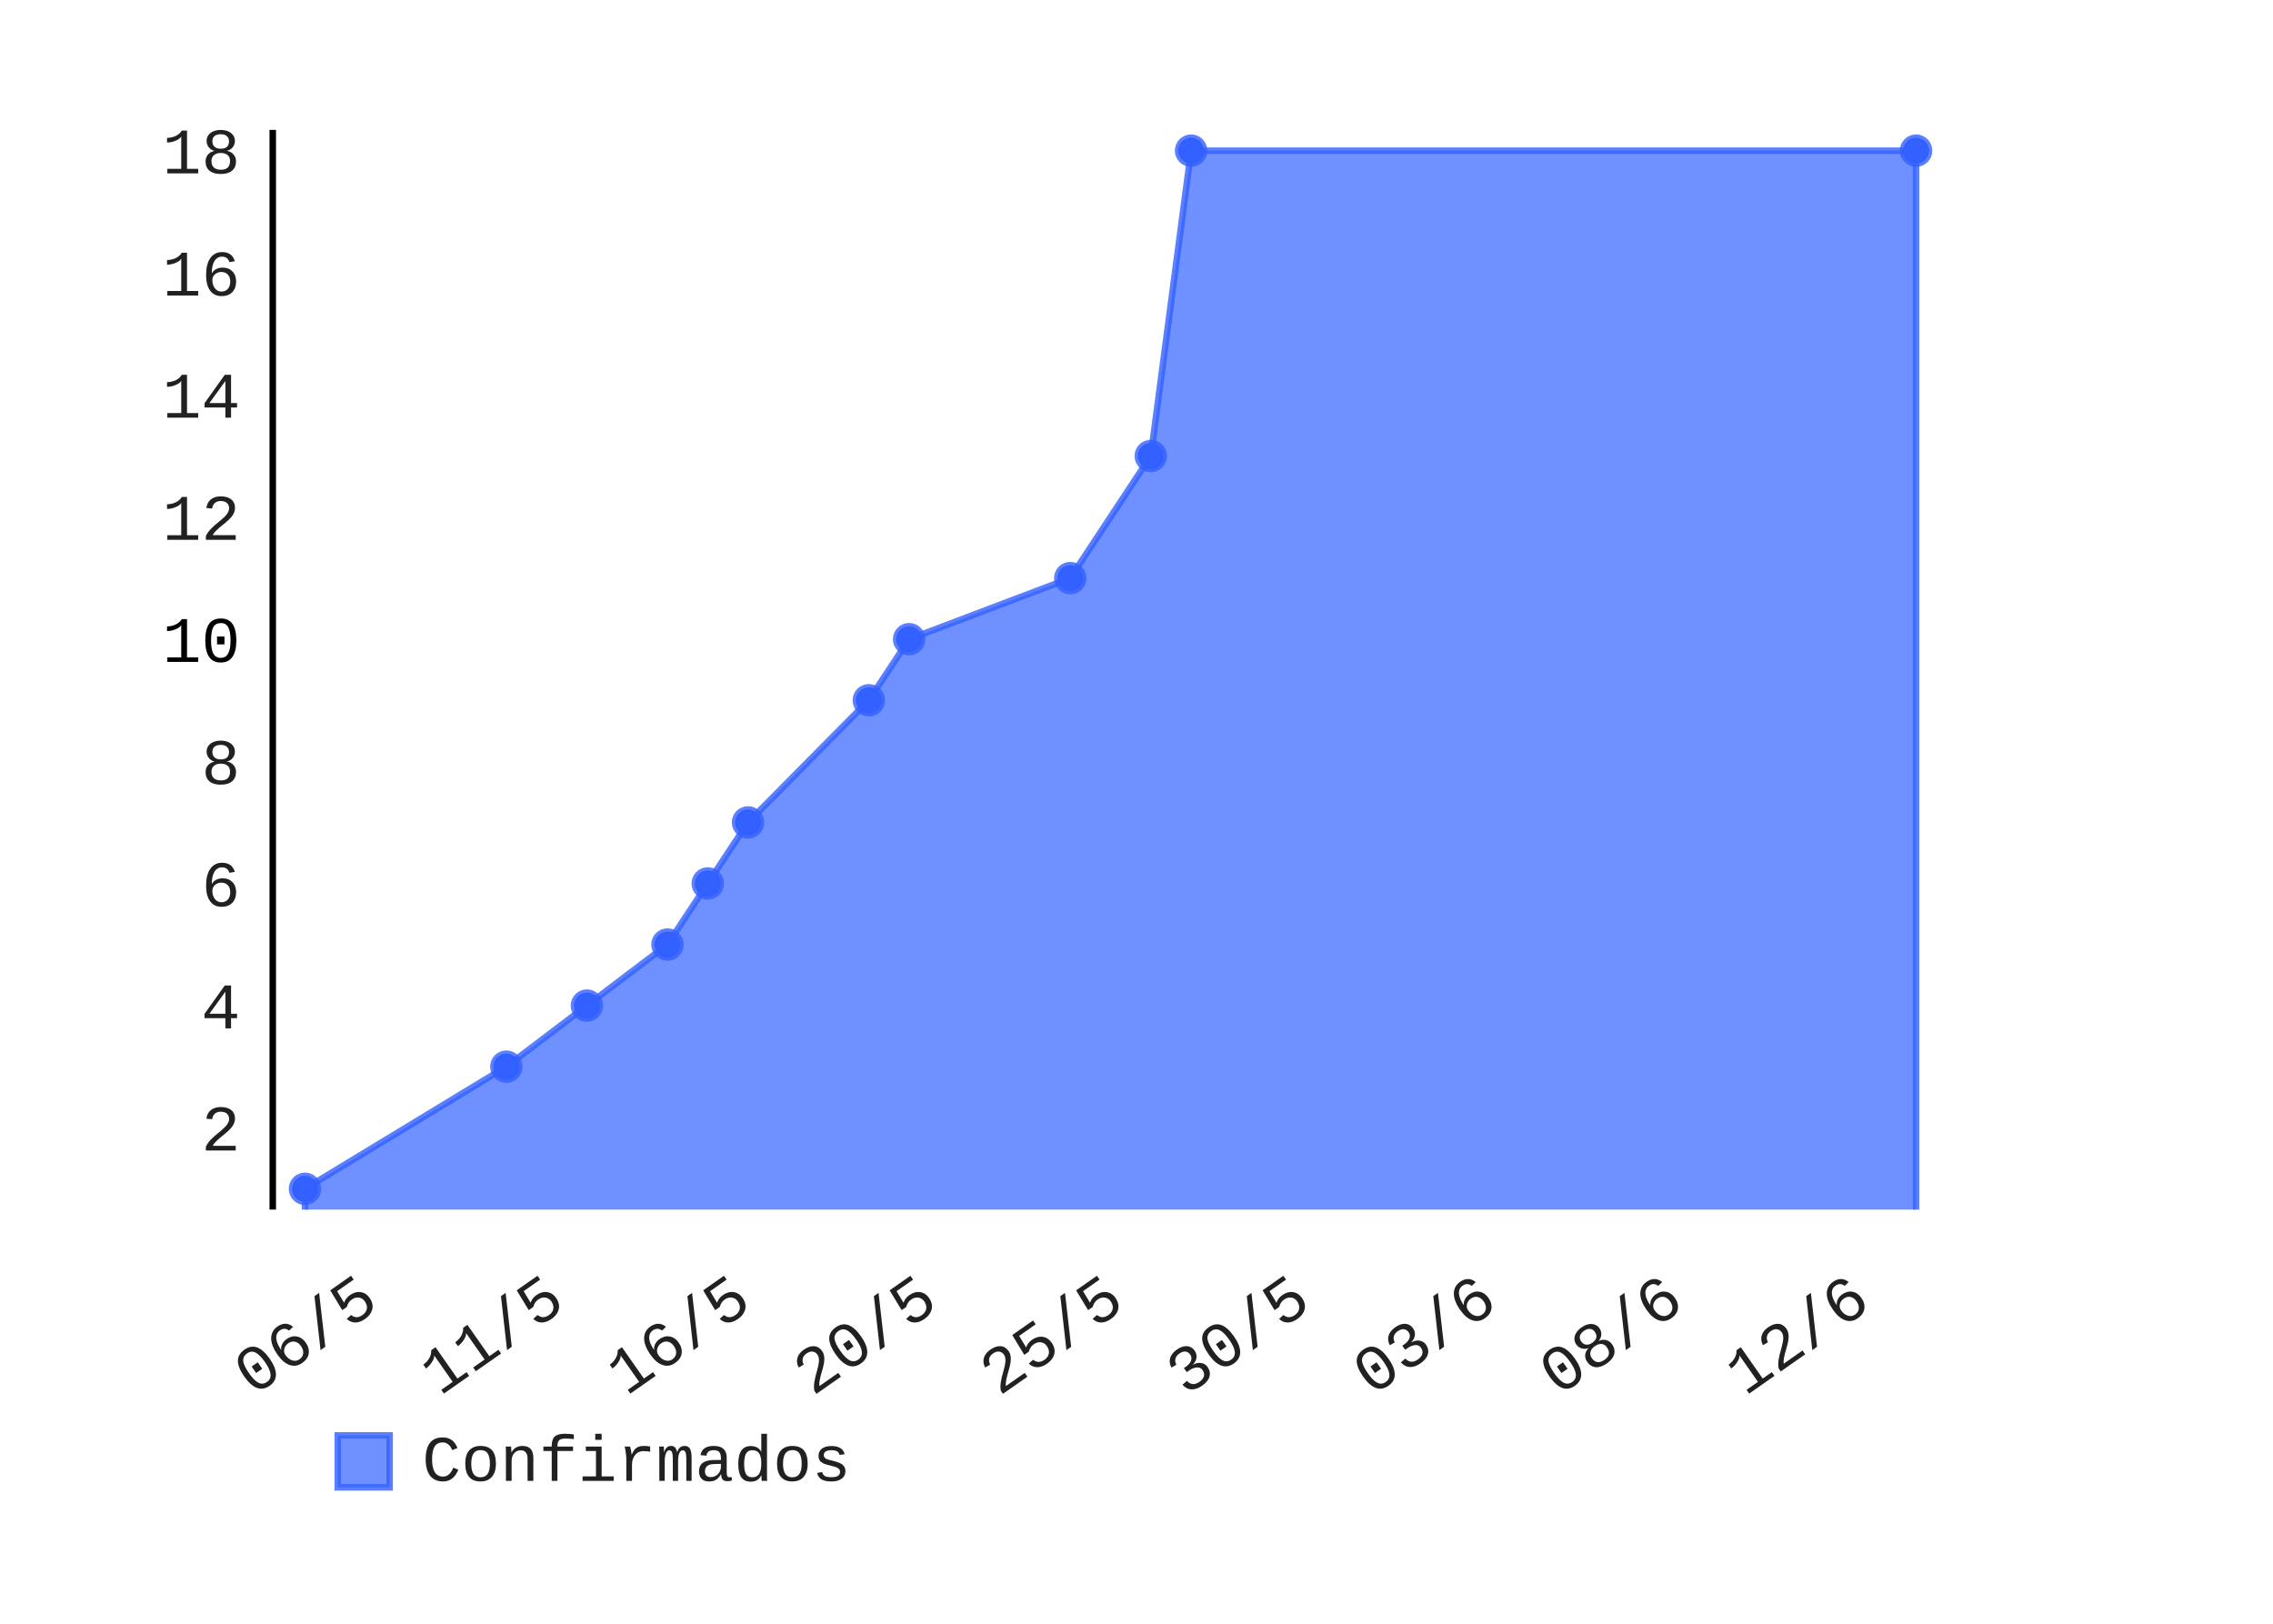
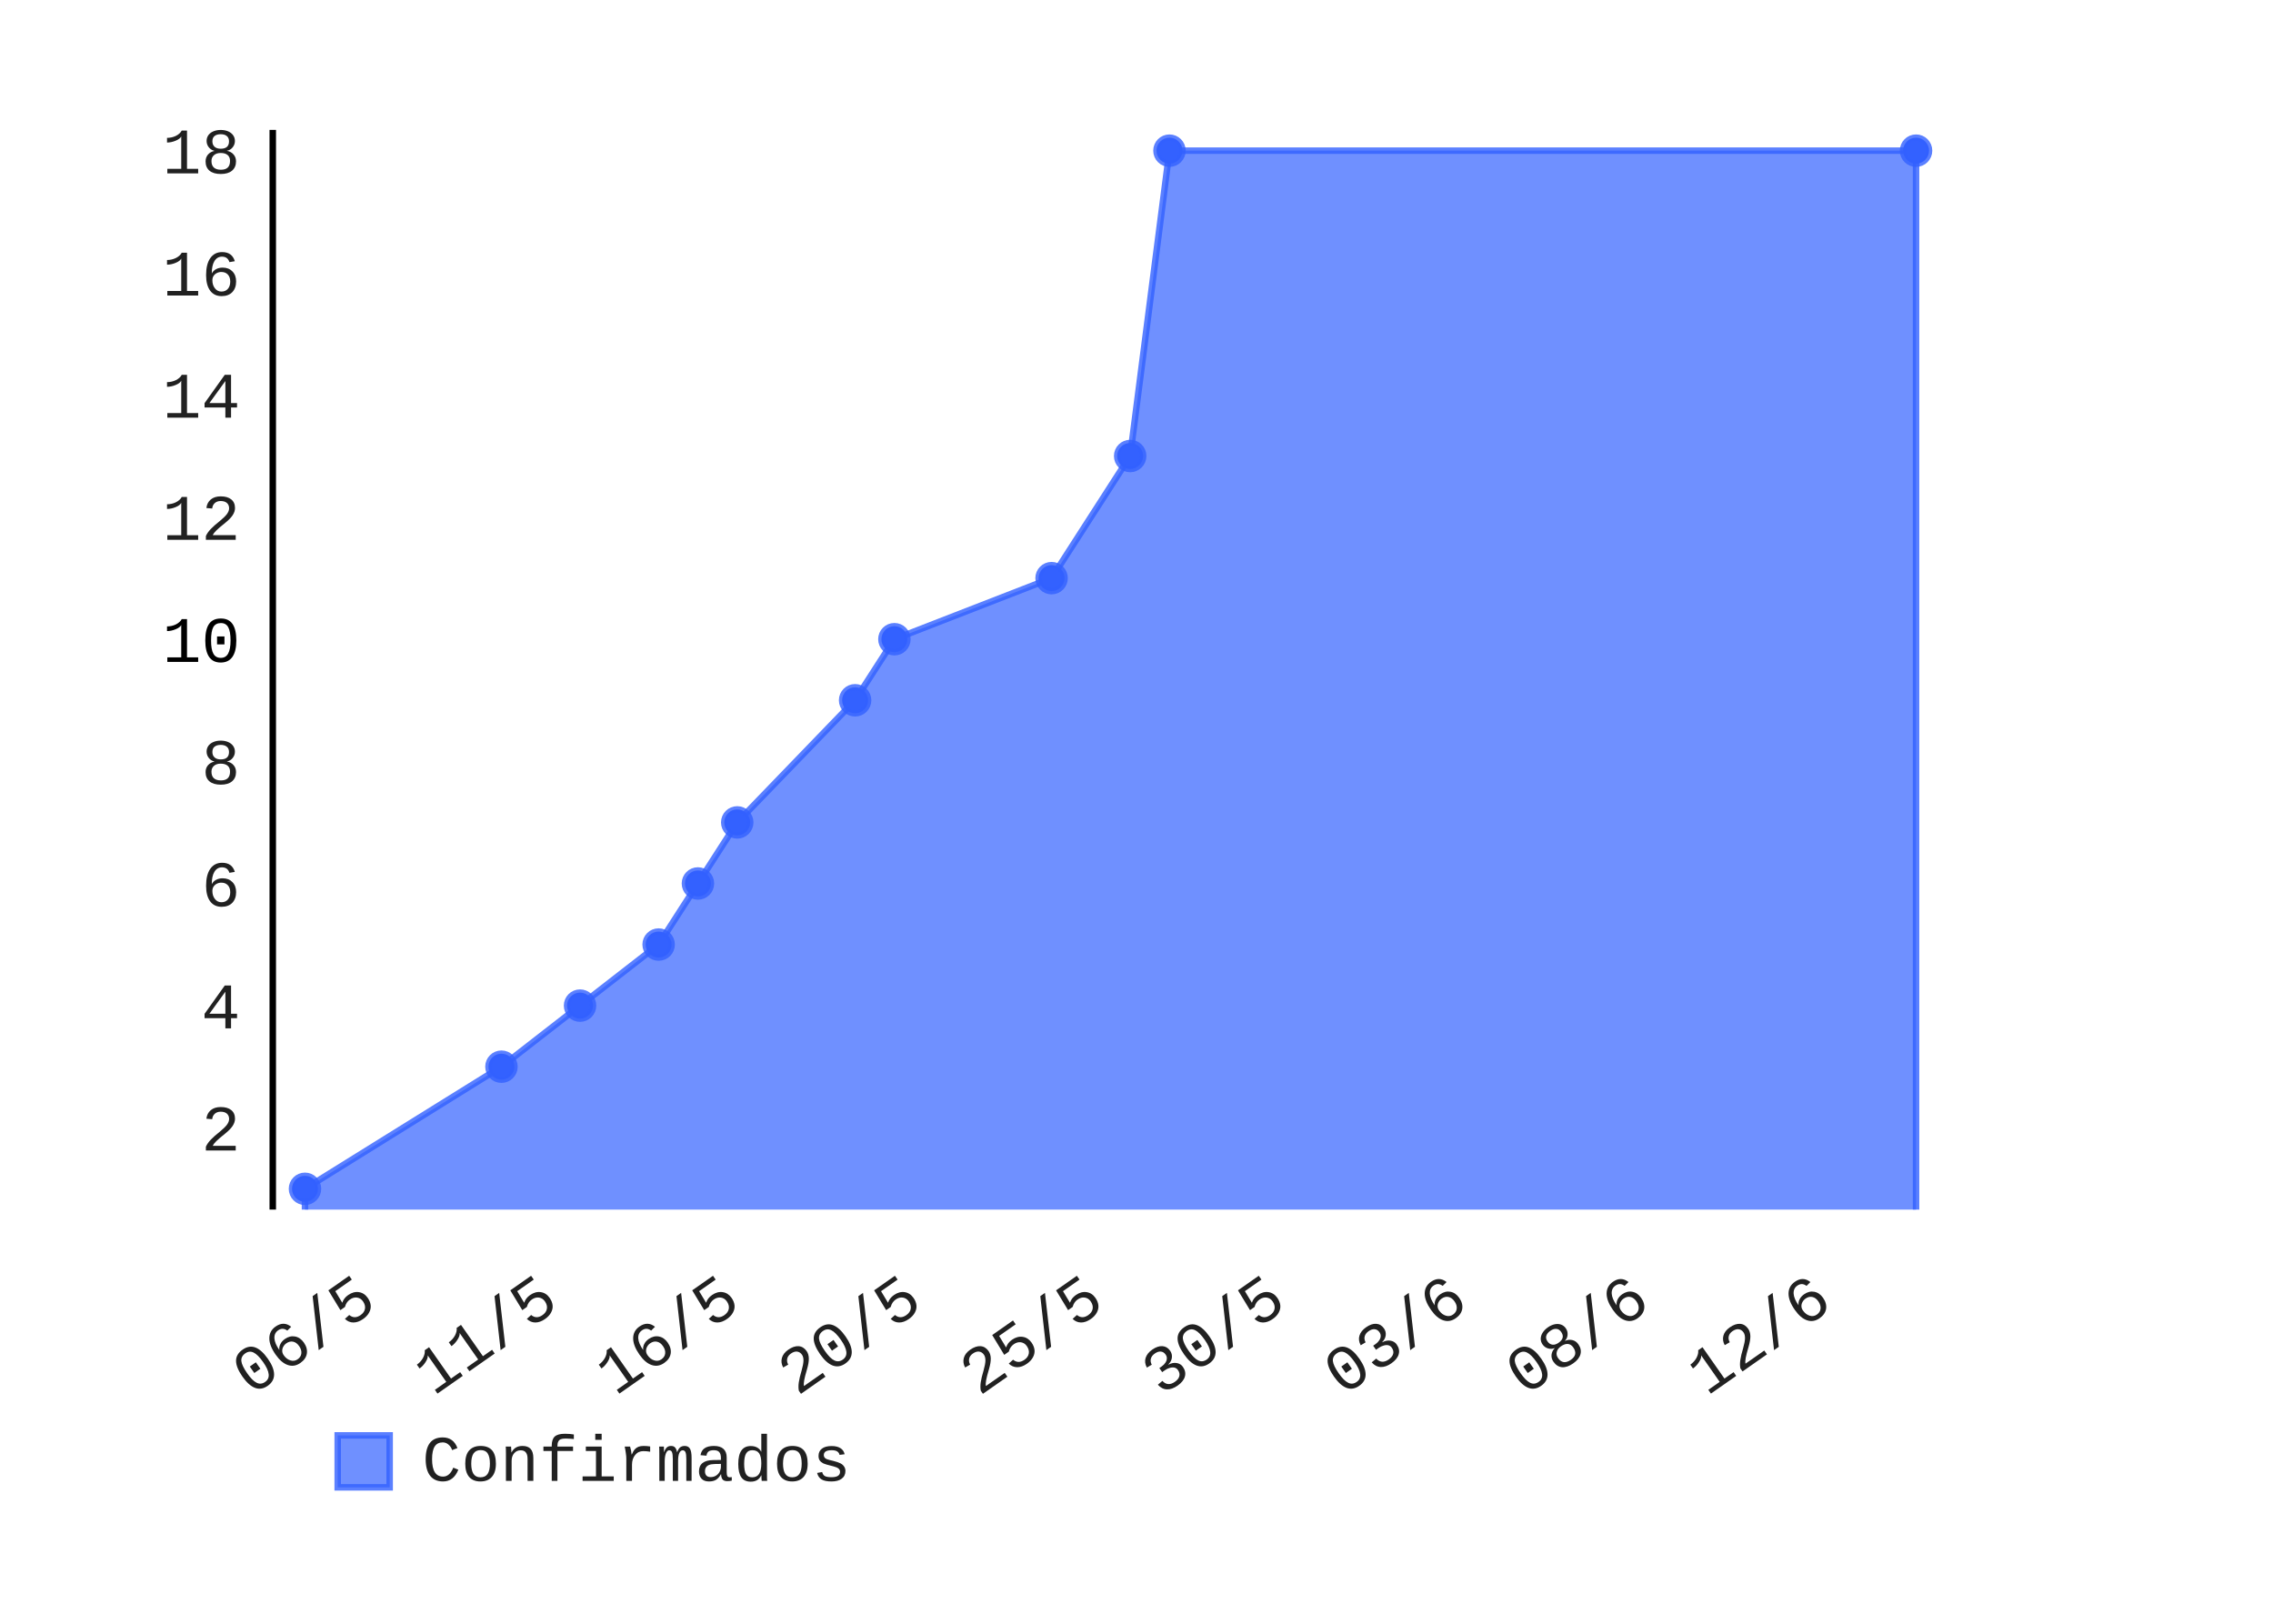
- <svg xmlns="http://www.w3.org/2000/svg" class="pygal-chart" height="250" id="chart-9063c563-4090-488d-af51-1b336e3be0d2" viewBox="0 0 350 250" width="350">
+ <svg xmlns="http://www.w3.org/2000/svg" class="pygal-chart" height="250" id="chart-2280c5d8-7612-4f86-99d7-844ca4820de1" viewBox="0 0 350 250" width="350">
  <defs>
-     <style type="text/css">#chart-9063c563-4090-488d-af51-1b336e3be0d2{-webkit-user-select:none;-webkit-font-smoothing:antialiased;font-family:Consolas,"Liberation Mono",Menlo,Courier,monospace}#chart-9063c563-4090-488d-af51-1b336e3be0d2 .title{font-family:Consolas,"Liberation Mono",Menlo,Courier,monospace;font-size:8px}#chart-9063c563-4090-488d-af51-1b336e3be0d2 .legends .legend text{font-family:Consolas,"Liberation Mono",Menlo,Courier,monospace;font-size:10px}#chart-9063c563-4090-488d-af51-1b336e3be0d2 .axis text{font-family:Consolas,"Liberation Mono",Menlo,Courier,monospace;font-size:10px}#chart-9063c563-4090-488d-af51-1b336e3be0d2 .axis text.major{font-family:Consolas,"Liberation Mono",Menlo,Courier,monospace;font-size:10px}#chart-9063c563-4090-488d-af51-1b336e3be0d2 .text-overlay text.value{font-family:Consolas,"Liberation Mono",Menlo,Courier,monospace;font-size:16px}#chart-9063c563-4090-488d-af51-1b336e3be0d2 .text-overlay text.label{font-family:Consolas,"Liberation Mono",Menlo,Courier,monospace;font-size:10px}#chart-9063c563-4090-488d-af51-1b336e3be0d2 .tooltip{font-family:Consolas,"Liberation Mono",Menlo,Courier,monospace;font-size:12px}#chart-9063c563-4090-488d-af51-1b336e3be0d2 text.no_data{font-family:Consolas,"Liberation Mono",Menlo,Courier,monospace;font-size:64px}
- #chart-9063c563-4090-488d-af51-1b336e3be0d2{background-color:transparent}#chart-9063c563-4090-488d-af51-1b336e3be0d2 path,#chart-9063c563-4090-488d-af51-1b336e3be0d2 line,#chart-9063c563-4090-488d-af51-1b336e3be0d2 rect,#chart-9063c563-4090-488d-af51-1b336e3be0d2 circle{-webkit-transition:150ms;-moz-transition:150ms;transition:150ms}#chart-9063c563-4090-488d-af51-1b336e3be0d2 .graph &gt; .background{fill:transparent}#chart-9063c563-4090-488d-af51-1b336e3be0d2 .plot &gt; .background{fill:rgba(255,255,255,1)}#chart-9063c563-4090-488d-af51-1b336e3be0d2 .graph{fill:rgba(0,0,0,.87)}#chart-9063c563-4090-488d-af51-1b336e3be0d2 text.no_data{fill:rgba(0,0,0,1)}#chart-9063c563-4090-488d-af51-1b336e3be0d2 .title{fill:rgba(0,0,0,1)}#chart-9063c563-4090-488d-af51-1b336e3be0d2 .legends .legend text{fill:rgba(0,0,0,.87)}#chart-9063c563-4090-488d-af51-1b336e3be0d2 .legends .legend:hover text{fill:rgba(0,0,0,1)}#chart-9063c563-4090-488d-af51-1b336e3be0d2 .axis .line{stroke:rgba(0,0,0,1)}#chart-9063c563-4090-488d-af51-1b336e3be0d2 .axis .guide.line{stroke:rgba(0,0,0,.54)}#chart-9063c563-4090-488d-af51-1b336e3be0d2 .axis .major.line{stroke:rgba(0,0,0,.87)}#chart-9063c563-4090-488d-af51-1b336e3be0d2 .axis text.major{fill:rgba(0,0,0,1)}#chart-9063c563-4090-488d-af51-1b336e3be0d2 .axis.y .guides:hover .guide.line,#chart-9063c563-4090-488d-af51-1b336e3be0d2 .line-graph .axis.x .guides:hover .guide.line,#chart-9063c563-4090-488d-af51-1b336e3be0d2 .stackedline-graph .axis.x .guides:hover .guide.line,#chart-9063c563-4090-488d-af51-1b336e3be0d2 .xy-graph .axis.x .guides:hover .guide.line{stroke:rgba(0,0,0,1)}#chart-9063c563-4090-488d-af51-1b336e3be0d2 .axis .guides:hover text{fill:rgba(0,0,0,1)}#chart-9063c563-4090-488d-af51-1b336e3be0d2 .reactive{fill-opacity:.7;stroke-opacity:.8}#chart-9063c563-4090-488d-af51-1b336e3be0d2 .ci{stroke:rgba(0,0,0,.87)}#chart-9063c563-4090-488d-af51-1b336e3be0d2 .reactive.active,#chart-9063c563-4090-488d-af51-1b336e3be0d2 .active .reactive{fill-opacity:.8;stroke-opacity:.9;stroke-width:4}#chart-9063c563-4090-488d-af51-1b336e3be0d2 .ci .reactive.active{stroke-width:1.5}#chart-9063c563-4090-488d-af51-1b336e3be0d2 .series text{fill:rgba(0,0,0,1)}#chart-9063c563-4090-488d-af51-1b336e3be0d2 .tooltip rect{fill:rgba(255,255,255,1);stroke:rgba(0,0,0,1);-webkit-transition:opacity 150ms;-moz-transition:opacity 150ms;transition:opacity 150ms}#chart-9063c563-4090-488d-af51-1b336e3be0d2 .tooltip .label{fill:rgba(0,0,0,.87)}#chart-9063c563-4090-488d-af51-1b336e3be0d2 .tooltip .label{fill:rgba(0,0,0,.87)}#chart-9063c563-4090-488d-af51-1b336e3be0d2 .tooltip .legend{font-size:.8em;fill:rgba(0,0,0,.54)}#chart-9063c563-4090-488d-af51-1b336e3be0d2 .tooltip .x_label{font-size:.6em;fill:rgba(0,0,0,1)}#chart-9063c563-4090-488d-af51-1b336e3be0d2 .tooltip .xlink{font-size:.5em;text-decoration:underline}#chart-9063c563-4090-488d-af51-1b336e3be0d2 .tooltip .value{font-size:1.5em}#chart-9063c563-4090-488d-af51-1b336e3be0d2 .bound{font-size:.5em}#chart-9063c563-4090-488d-af51-1b336e3be0d2 .max-value{font-size:.75em;fill:rgba(0,0,0,.54)}#chart-9063c563-4090-488d-af51-1b336e3be0d2 .map-element{fill:rgba(255,255,255,1);stroke:rgba(0,0,0,.54) !important}#chart-9063c563-4090-488d-af51-1b336e3be0d2 .map-element .reactive{fill-opacity:inherit;stroke-opacity:inherit}#chart-9063c563-4090-488d-af51-1b336e3be0d2 .color-0,#chart-9063c563-4090-488d-af51-1b336e3be0d2 .color-0 a:visited{stroke:#3361FF;fill:#3361FF}#chart-9063c563-4090-488d-af51-1b336e3be0d2 .text-overlay .color-0 text{fill:black}
- #chart-9063c563-4090-488d-af51-1b336e3be0d2 text.no_data{text-anchor:middle}#chart-9063c563-4090-488d-af51-1b336e3be0d2 .guide.line{fill:none}#chart-9063c563-4090-488d-af51-1b336e3be0d2 .centered{text-anchor:middle}#chart-9063c563-4090-488d-af51-1b336e3be0d2 .title{text-anchor:middle}#chart-9063c563-4090-488d-af51-1b336e3be0d2 .legends .legend text{fill-opacity:1}#chart-9063c563-4090-488d-af51-1b336e3be0d2 .axis.x text{text-anchor:middle}#chart-9063c563-4090-488d-af51-1b336e3be0d2 .axis.x:not(.web) text[transform]{text-anchor:start}#chart-9063c563-4090-488d-af51-1b336e3be0d2 .axis.x:not(.web) text[transform].backwards{text-anchor:end}#chart-9063c563-4090-488d-af51-1b336e3be0d2 .axis.y text{text-anchor:end}#chart-9063c563-4090-488d-af51-1b336e3be0d2 .axis.y text[transform].backwards{text-anchor:start}#chart-9063c563-4090-488d-af51-1b336e3be0d2 .axis.y2 text{text-anchor:start}#chart-9063c563-4090-488d-af51-1b336e3be0d2 .axis.y2 text[transform].backwards{text-anchor:end}#chart-9063c563-4090-488d-af51-1b336e3be0d2 .axis .guide.line{stroke-dasharray:4,4}#chart-9063c563-4090-488d-af51-1b336e3be0d2 .axis .major.guide.line{stroke-dasharray:6,6}#chart-9063c563-4090-488d-af51-1b336e3be0d2 .horizontal .axis.y .guide.line,#chart-9063c563-4090-488d-af51-1b336e3be0d2 .horizontal .axis.y2 .guide.line,#chart-9063c563-4090-488d-af51-1b336e3be0d2 .vertical .axis.x .guide.line{opacity:0}#chart-9063c563-4090-488d-af51-1b336e3be0d2 .horizontal .axis.always_show .guide.line,#chart-9063c563-4090-488d-af51-1b336e3be0d2 .vertical .axis.always_show .guide.line{opacity:1 !important}#chart-9063c563-4090-488d-af51-1b336e3be0d2 .axis.y .guides:hover .guide.line,#chart-9063c563-4090-488d-af51-1b336e3be0d2 .axis.y2 .guides:hover .guide.line,#chart-9063c563-4090-488d-af51-1b336e3be0d2 .axis.x .guides:hover .guide.line{opacity:1}#chart-9063c563-4090-488d-af51-1b336e3be0d2 .axis .guides:hover text{opacity:1}#chart-9063c563-4090-488d-af51-1b336e3be0d2 .nofill{fill:none}#chart-9063c563-4090-488d-af51-1b336e3be0d2 .subtle-fill{fill-opacity:.2}#chart-9063c563-4090-488d-af51-1b336e3be0d2 .dot{stroke-width:1px;fill-opacity:1}#chart-9063c563-4090-488d-af51-1b336e3be0d2 .dot.active{stroke-width:5px}#chart-9063c563-4090-488d-af51-1b336e3be0d2 .dot.negative{fill:transparent}#chart-9063c563-4090-488d-af51-1b336e3be0d2 text,#chart-9063c563-4090-488d-af51-1b336e3be0d2 tspan{stroke:none !important}#chart-9063c563-4090-488d-af51-1b336e3be0d2 .series text.active{opacity:1}#chart-9063c563-4090-488d-af51-1b336e3be0d2 .tooltip rect{fill-opacity:.95;stroke-width:.5}#chart-9063c563-4090-488d-af51-1b336e3be0d2 .tooltip text{fill-opacity:1}#chart-9063c563-4090-488d-af51-1b336e3be0d2 .showable{visibility:hidden}#chart-9063c563-4090-488d-af51-1b336e3be0d2 .showable.shown{visibility:visible}#chart-9063c563-4090-488d-af51-1b336e3be0d2 .gauge-background{fill:rgba(229,229,229,1);stroke:none}#chart-9063c563-4090-488d-af51-1b336e3be0d2 .bg-lines{stroke:transparent;stroke-width:2px}</style>
+     <style type="text/css">#chart-2280c5d8-7612-4f86-99d7-844ca4820de1{-webkit-user-select:none;-webkit-font-smoothing:antialiased;font-family:Consolas,"Liberation Mono",Menlo,Courier,monospace}#chart-2280c5d8-7612-4f86-99d7-844ca4820de1 .title{font-family:Consolas,"Liberation Mono",Menlo,Courier,monospace;font-size:8px}#chart-2280c5d8-7612-4f86-99d7-844ca4820de1 .legends .legend text{font-family:Consolas,"Liberation Mono",Menlo,Courier,monospace;font-size:10px}#chart-2280c5d8-7612-4f86-99d7-844ca4820de1 .axis text{font-family:Consolas,"Liberation Mono",Menlo,Courier,monospace;font-size:10px}#chart-2280c5d8-7612-4f86-99d7-844ca4820de1 .axis text.major{font-family:Consolas,"Liberation Mono",Menlo,Courier,monospace;font-size:10px}#chart-2280c5d8-7612-4f86-99d7-844ca4820de1 .text-overlay text.value{font-family:Consolas,"Liberation Mono",Menlo,Courier,monospace;font-size:16px}#chart-2280c5d8-7612-4f86-99d7-844ca4820de1 .text-overlay text.label{font-family:Consolas,"Liberation Mono",Menlo,Courier,monospace;font-size:10px}#chart-2280c5d8-7612-4f86-99d7-844ca4820de1 .tooltip{font-family:Consolas,"Liberation Mono",Menlo,Courier,monospace;font-size:12px}#chart-2280c5d8-7612-4f86-99d7-844ca4820de1 text.no_data{font-family:Consolas,"Liberation Mono",Menlo,Courier,monospace;font-size:64px}
+ #chart-2280c5d8-7612-4f86-99d7-844ca4820de1{background-color:transparent}#chart-2280c5d8-7612-4f86-99d7-844ca4820de1 path,#chart-2280c5d8-7612-4f86-99d7-844ca4820de1 line,#chart-2280c5d8-7612-4f86-99d7-844ca4820de1 rect,#chart-2280c5d8-7612-4f86-99d7-844ca4820de1 circle{-webkit-transition:150ms;-moz-transition:150ms;transition:150ms}#chart-2280c5d8-7612-4f86-99d7-844ca4820de1 .graph &gt; .background{fill:transparent}#chart-2280c5d8-7612-4f86-99d7-844ca4820de1 .plot &gt; .background{fill:rgba(255,255,255,1)}#chart-2280c5d8-7612-4f86-99d7-844ca4820de1 .graph{fill:rgba(0,0,0,.87)}#chart-2280c5d8-7612-4f86-99d7-844ca4820de1 text.no_data{fill:rgba(0,0,0,1)}#chart-2280c5d8-7612-4f86-99d7-844ca4820de1 .title{fill:rgba(0,0,0,1)}#chart-2280c5d8-7612-4f86-99d7-844ca4820de1 .legends .legend text{fill:rgba(0,0,0,.87)}#chart-2280c5d8-7612-4f86-99d7-844ca4820de1 .legends .legend:hover text{fill:rgba(0,0,0,1)}#chart-2280c5d8-7612-4f86-99d7-844ca4820de1 .axis .line{stroke:rgba(0,0,0,1)}#chart-2280c5d8-7612-4f86-99d7-844ca4820de1 .axis .guide.line{stroke:rgba(0,0,0,.54)}#chart-2280c5d8-7612-4f86-99d7-844ca4820de1 .axis .major.line{stroke:rgba(0,0,0,.87)}#chart-2280c5d8-7612-4f86-99d7-844ca4820de1 .axis text.major{fill:rgba(0,0,0,1)}#chart-2280c5d8-7612-4f86-99d7-844ca4820de1 .axis.y .guides:hover .guide.line,#chart-2280c5d8-7612-4f86-99d7-844ca4820de1 .line-graph .axis.x .guides:hover .guide.line,#chart-2280c5d8-7612-4f86-99d7-844ca4820de1 .stackedline-graph .axis.x .guides:hover .guide.line,#chart-2280c5d8-7612-4f86-99d7-844ca4820de1 .xy-graph .axis.x .guides:hover .guide.line{stroke:rgba(0,0,0,1)}#chart-2280c5d8-7612-4f86-99d7-844ca4820de1 .axis .guides:hover text{fill:rgba(0,0,0,1)}#chart-2280c5d8-7612-4f86-99d7-844ca4820de1 .reactive{fill-opacity:.7;stroke-opacity:.8}#chart-2280c5d8-7612-4f86-99d7-844ca4820de1 .ci{stroke:rgba(0,0,0,.87)}#chart-2280c5d8-7612-4f86-99d7-844ca4820de1 .reactive.active,#chart-2280c5d8-7612-4f86-99d7-844ca4820de1 .active .reactive{fill-opacity:.8;stroke-opacity:.9;stroke-width:4}#chart-2280c5d8-7612-4f86-99d7-844ca4820de1 .ci .reactive.active{stroke-width:1.5}#chart-2280c5d8-7612-4f86-99d7-844ca4820de1 .series text{fill:rgba(0,0,0,1)}#chart-2280c5d8-7612-4f86-99d7-844ca4820de1 .tooltip rect{fill:rgba(255,255,255,1);stroke:rgba(0,0,0,1);-webkit-transition:opacity 150ms;-moz-transition:opacity 150ms;transition:opacity 150ms}#chart-2280c5d8-7612-4f86-99d7-844ca4820de1 .tooltip .label{fill:rgba(0,0,0,.87)}#chart-2280c5d8-7612-4f86-99d7-844ca4820de1 .tooltip .label{fill:rgba(0,0,0,.87)}#chart-2280c5d8-7612-4f86-99d7-844ca4820de1 .tooltip .legend{font-size:.8em;fill:rgba(0,0,0,.54)}#chart-2280c5d8-7612-4f86-99d7-844ca4820de1 .tooltip .x_label{font-size:.6em;fill:rgba(0,0,0,1)}#chart-2280c5d8-7612-4f86-99d7-844ca4820de1 .tooltip .xlink{font-size:.5em;text-decoration:underline}#chart-2280c5d8-7612-4f86-99d7-844ca4820de1 .tooltip .value{font-size:1.5em}#chart-2280c5d8-7612-4f86-99d7-844ca4820de1 .bound{font-size:.5em}#chart-2280c5d8-7612-4f86-99d7-844ca4820de1 .max-value{font-size:.75em;fill:rgba(0,0,0,.54)}#chart-2280c5d8-7612-4f86-99d7-844ca4820de1 .map-element{fill:rgba(255,255,255,1);stroke:rgba(0,0,0,.54) !important}#chart-2280c5d8-7612-4f86-99d7-844ca4820de1 .map-element .reactive{fill-opacity:inherit;stroke-opacity:inherit}#chart-2280c5d8-7612-4f86-99d7-844ca4820de1 .color-0,#chart-2280c5d8-7612-4f86-99d7-844ca4820de1 .color-0 a:visited{stroke:#3361FF;fill:#3361FF}#chart-2280c5d8-7612-4f86-99d7-844ca4820de1 .text-overlay .color-0 text{fill:black}
+ #chart-2280c5d8-7612-4f86-99d7-844ca4820de1 text.no_data{text-anchor:middle}#chart-2280c5d8-7612-4f86-99d7-844ca4820de1 .guide.line{fill:none}#chart-2280c5d8-7612-4f86-99d7-844ca4820de1 .centered{text-anchor:middle}#chart-2280c5d8-7612-4f86-99d7-844ca4820de1 .title{text-anchor:middle}#chart-2280c5d8-7612-4f86-99d7-844ca4820de1 .legends .legend text{fill-opacity:1}#chart-2280c5d8-7612-4f86-99d7-844ca4820de1 .axis.x text{text-anchor:middle}#chart-2280c5d8-7612-4f86-99d7-844ca4820de1 .axis.x:not(.web) text[transform]{text-anchor:start}#chart-2280c5d8-7612-4f86-99d7-844ca4820de1 .axis.x:not(.web) text[transform].backwards{text-anchor:end}#chart-2280c5d8-7612-4f86-99d7-844ca4820de1 .axis.y text{text-anchor:end}#chart-2280c5d8-7612-4f86-99d7-844ca4820de1 .axis.y text[transform].backwards{text-anchor:start}#chart-2280c5d8-7612-4f86-99d7-844ca4820de1 .axis.y2 text{text-anchor:start}#chart-2280c5d8-7612-4f86-99d7-844ca4820de1 .axis.y2 text[transform].backwards{text-anchor:end}#chart-2280c5d8-7612-4f86-99d7-844ca4820de1 .axis .guide.line{stroke-dasharray:4,4}#chart-2280c5d8-7612-4f86-99d7-844ca4820de1 .axis .major.guide.line{stroke-dasharray:6,6}#chart-2280c5d8-7612-4f86-99d7-844ca4820de1 .horizontal .axis.y .guide.line,#chart-2280c5d8-7612-4f86-99d7-844ca4820de1 .horizontal .axis.y2 .guide.line,#chart-2280c5d8-7612-4f86-99d7-844ca4820de1 .vertical .axis.x .guide.line{opacity:0}#chart-2280c5d8-7612-4f86-99d7-844ca4820de1 .horizontal .axis.always_show .guide.line,#chart-2280c5d8-7612-4f86-99d7-844ca4820de1 .vertical .axis.always_show .guide.line{opacity:1 !important}#chart-2280c5d8-7612-4f86-99d7-844ca4820de1 .axis.y .guides:hover .guide.line,#chart-2280c5d8-7612-4f86-99d7-844ca4820de1 .axis.y2 .guides:hover .guide.line,#chart-2280c5d8-7612-4f86-99d7-844ca4820de1 .axis.x .guides:hover .guide.line{opacity:1}#chart-2280c5d8-7612-4f86-99d7-844ca4820de1 .axis .guides:hover text{opacity:1}#chart-2280c5d8-7612-4f86-99d7-844ca4820de1 .nofill{fill:none}#chart-2280c5d8-7612-4f86-99d7-844ca4820de1 .subtle-fill{fill-opacity:.2}#chart-2280c5d8-7612-4f86-99d7-844ca4820de1 .dot{stroke-width:1px;fill-opacity:1}#chart-2280c5d8-7612-4f86-99d7-844ca4820de1 .dot.active{stroke-width:5px}#chart-2280c5d8-7612-4f86-99d7-844ca4820de1 .dot.negative{fill:transparent}#chart-2280c5d8-7612-4f86-99d7-844ca4820de1 text,#chart-2280c5d8-7612-4f86-99d7-844ca4820de1 tspan{stroke:none !important}#chart-2280c5d8-7612-4f86-99d7-844ca4820de1 .series text.active{opacity:1}#chart-2280c5d8-7612-4f86-99d7-844ca4820de1 .tooltip rect{fill-opacity:.95;stroke-width:.5}#chart-2280c5d8-7612-4f86-99d7-844ca4820de1 .tooltip text{fill-opacity:1}#chart-2280c5d8-7612-4f86-99d7-844ca4820de1 .showable{visibility:hidden}#chart-2280c5d8-7612-4f86-99d7-844ca4820de1 .showable.shown{visibility:visible}#chart-2280c5d8-7612-4f86-99d7-844ca4820de1 .gauge-background{fill:rgba(229,229,229,1);stroke:none}#chart-2280c5d8-7612-4f86-99d7-844ca4820de1 .bg-lines{stroke:transparent;stroke-width:2px}</style>
  </defs>
  <g class="graph datetimeline-graph vertical">
    <rect class="background" height="250" width="350" x="0" y="0" />
    <g class="plot" transform="translate(42, 20)">
      <rect class="background" height="166.234" width="258.0" x="0" y="0" />
      <g class="axis y">
        <g class="guides">
          <text class="" x="-5" y="157.135">2</text>
        </g>
        <g class="guides">
          <text class="" x="-5" y="138.33">4</text>
        </g>
        <g class="guides">
          <text class="" x="-5" y="119.525">6</text>
        </g>
        <g class="guides">
          <text class="" x="-5" y="100.721">8</text>
        </g>
        <g class="guides">
          <text class="major" x="-5" y="81.916">10</text>
        </g>
        <g class="guides">
          <text class="" x="-5" y="63.111">12</text>
        </g>
        <g class="guides">
          <text class="" x="-5" y="44.306">14</text>
        </g>
        <g class="guides">
          <text class="" x="-5" y="25.502">16</text>
        </g>
        <g class="guides">
          <text class="" x="-5" y="6.697">18</text>
        </g>
      </g>
      <g class="axis x">
        <path class="line" d="M0 0 v166.234" />
        <g class="guides">
-           <path class="guide line" d="M16.676 0 v166.234" />
-           <text class="backwards" transform="rotate(325 16.67628 181.2342)" x="16.676" y="181.234">06/5</text>
+           <path class="guide line" d="M16.391 0 v166.234" />
+           <text class="backwards" transform="rotate(325 16.39056 181.2342)" x="16.391" y="181.234">06/5</text>
        </g>
        <g class="guides">
-           <path class="guide line" d="M45.389 0 v166.234" />
-           <text class="backwards" transform="rotate(325 45.38889 181.2342)" x="45.389" y="181.234">11/5</text>
+           <path class="guide line" d="M44.403 0 v166.234" />
+           <text class="backwards" transform="rotate(325 44.40286 181.2342)" x="44.403" y="181.234">11/5</text>
        </g>
        <g class="guides">
-           <path class="guide line" d="M74.101 0 v166.234" />
-           <text class="backwards" transform="rotate(325 74.1015 181.2342)" x="74.101" y="181.234">16/5</text>
+           <path class="guide line" d="M72.415 0 v166.234" />
+           <text class="backwards" transform="rotate(325 72.41515 181.2342)" x="72.415" y="181.234">16/5</text>
        </g>
        <g class="guides">
-           <path class="guide line" d="M102.814 0 v166.234" />
-           <text class="backwards" transform="rotate(325 102.8141 181.2342)" x="102.814" y="181.234">20/5</text>
+           <path class="guide line" d="M100.427 0 v166.234" />
+           <text class="backwards" transform="rotate(325 100.4275 181.2342)" x="100.427" y="181.234">20/5</text>
        </g>
        <g class="guides">
-           <path class="guide line" d="M131.527 0 v166.234" />
-           <text class="backwards" transform="rotate(325 131.5267 181.2342)" x="131.527" y="181.234">25/5</text>
+           <path class="guide line" d="M128.44 0 v166.234" />
+           <text class="backwards" transform="rotate(325 128.4398 181.2342)" x="128.44" y="181.234">25/5</text>
        </g>
        <g class="guides">
-           <path class="guide line" d="M160.239 0 v166.234" />
-           <text class="backwards" transform="rotate(325 160.2393 181.2342)" x="160.239" y="181.234">30/5</text>
+           <path class="guide line" d="M156.452 0 v166.234" />
+           <text class="backwards" transform="rotate(325 156.4521 181.2342)" x="156.452" y="181.234">30/5</text>
        </g>
        <g class="guides">
-           <path class="guide line" d="M188.952 0 v166.234" />
-           <text class="backwards" transform="rotate(325 188.9519 181.2342)" x="188.952" y="181.234">03/6</text>
+           <path class="guide line" d="M184.464 0 v166.234" />
+           <text class="backwards" transform="rotate(325 184.4644 181.2342)" x="184.464" y="181.234">03/6</text>
        </g>
        <g class="guides">
-           <path class="guide line" d="M217.665 0 v166.234" />
-           <text class="backwards" transform="rotate(325 217.6645 181.2342)" x="217.665" y="181.234">08/6</text>
+           <path class="guide line" d="M212.477 0 v166.234" />
+           <text class="backwards" transform="rotate(325 212.4767 181.2342)" x="212.477" y="181.234">08/6</text>
        </g>
        <g class="guides">
-           <path class="guide line" d="M246.377 0 v166.234" />
-           <text class="backwards" transform="rotate(325 246.3771 181.2342)" x="246.377" y="181.234">12/6</text>
+           <path class="guide line" d="M240.489 0 v166.234" />
+           <text class="backwards" transform="rotate(325 240.489 181.2342)" x="240.489" y="181.234">12/6</text>
        </g>
      </g>
      <g class="series serie-0 color-0">
-         <path class="line reactive" d="M4.962 166.234 L4.962 163.037 35.971 144.233 48.375 134.83 60.779 125.428 66.981 116.025 73.183 106.623 91.788 87.818 97.99 78.416 122.798 69.014 135.202 50.209 141.404 3.197 253.038 3.197 253.038 166.234" />
+         <path class="line reactive" d="M4.962 166.234 L4.962 163.037 35.215 144.233 47.316 134.83 59.417 125.428 65.468 116.025 71.519 106.623 89.671 87.818 95.721 78.416 119.924 69.014 132.025 50.209 138.076 3.197 253.038 3.197 253.038 166.234" />
      </g>
    </g>
    <g class="titles" />
    <g class="plot overlay" transform="translate(42, 20)">
      <g class="series serie-0 color-0">
        <g class="dots">
          <circle class="dot reactive tooltip-trigger" cx="4.962" cy="163.037" r="2" />
        </g>
        <g class="dots">
-           <circle class="dot reactive tooltip-trigger" cx="35.971" cy="144.233" r="2" />
+           <circle class="dot reactive tooltip-trigger" cx="35.215" cy="144.233" r="2" />
        </g>
        <g class="dots">
-           <circle class="dot reactive tooltip-trigger" cx="48.375" cy="134.83" r="2" />
+           <circle class="dot reactive tooltip-trigger" cx="47.316" cy="134.83" r="2" />
        </g>
        <g class="dots">
-           <circle class="dot reactive tooltip-trigger" cx="60.779" cy="125.428" r="2" />
+           <circle class="dot reactive tooltip-trigger" cx="59.417" cy="125.428" r="2" />
        </g>
        <g class="dots">
-           <circle class="dot reactive tooltip-trigger" cx="66.981" cy="116.025" r="2" />
+           <circle class="dot reactive tooltip-trigger" cx="65.468" cy="116.025" r="2" />
        </g>
        <g class="dots">
-           <circle class="dot reactive tooltip-trigger" cx="73.183" cy="106.623" r="2" />
+           <circle class="dot reactive tooltip-trigger" cx="71.519" cy="106.623" r="2" />
        </g>
        <g class="dots">
-           <circle class="dot reactive tooltip-trigger" cx="91.788" cy="87.818" r="2" />
+           <circle class="dot reactive tooltip-trigger" cx="89.671" cy="87.818" r="2" />
        </g>
        <g class="dots">
-           <circle class="dot reactive tooltip-trigger" cx="97.99" cy="78.416" r="2" />
+           <circle class="dot reactive tooltip-trigger" cx="95.721" cy="78.416" r="2" />
        </g>
        <g class="dots">
-           <circle class="dot reactive tooltip-trigger" cx="122.798" cy="69.014" r="2" />
+           <circle class="dot reactive tooltip-trigger" cx="119.924" cy="69.014" r="2" />
        </g>
        <g class="dots">
-           <circle class="dot reactive tooltip-trigger" cx="135.202" cy="50.209" r="2" />
+           <circle class="dot reactive tooltip-trigger" cx="132.025" cy="50.209" r="2" />
        </g>
        <g class="dots">
-           <circle class="dot reactive tooltip-trigger" cx="141.404" cy="3.197" r="2" />
+           <circle class="dot reactive tooltip-trigger" cx="138.076" cy="3.197" r="2" />
        </g>
        <g class="dots">
          <circle class="dot reactive tooltip-trigger" cx="253.038" cy="3.197" r="2" />
        </g>
      </g>
    </g>
    <g class="plot text-overlay" transform="translate(42, 20)">
      <g class="series serie-0 color-0" />
    </g>
    <g class="plot tooltip-overlay" transform="translate(42, 20)">
      <g class="tooltip" style="opacity: 0" transform="translate(0 0)">
        <rect class="tooltip-box" height="0" rx="10" ry="10" width="0" />
        <g class="text" />
      </g>
    </g>
    <g class="legends" transform="translate(52, 220)">
      <g class="legend reactive activate-serie" id="activate-serie-0">
        <rect class="color-0 reactive" height="8" width="8" x="0.0" y="1.0" />
        <text x="13.0" y="8.0">Confirmados</text>
      </g>
    </g>
  </g>
</svg>
